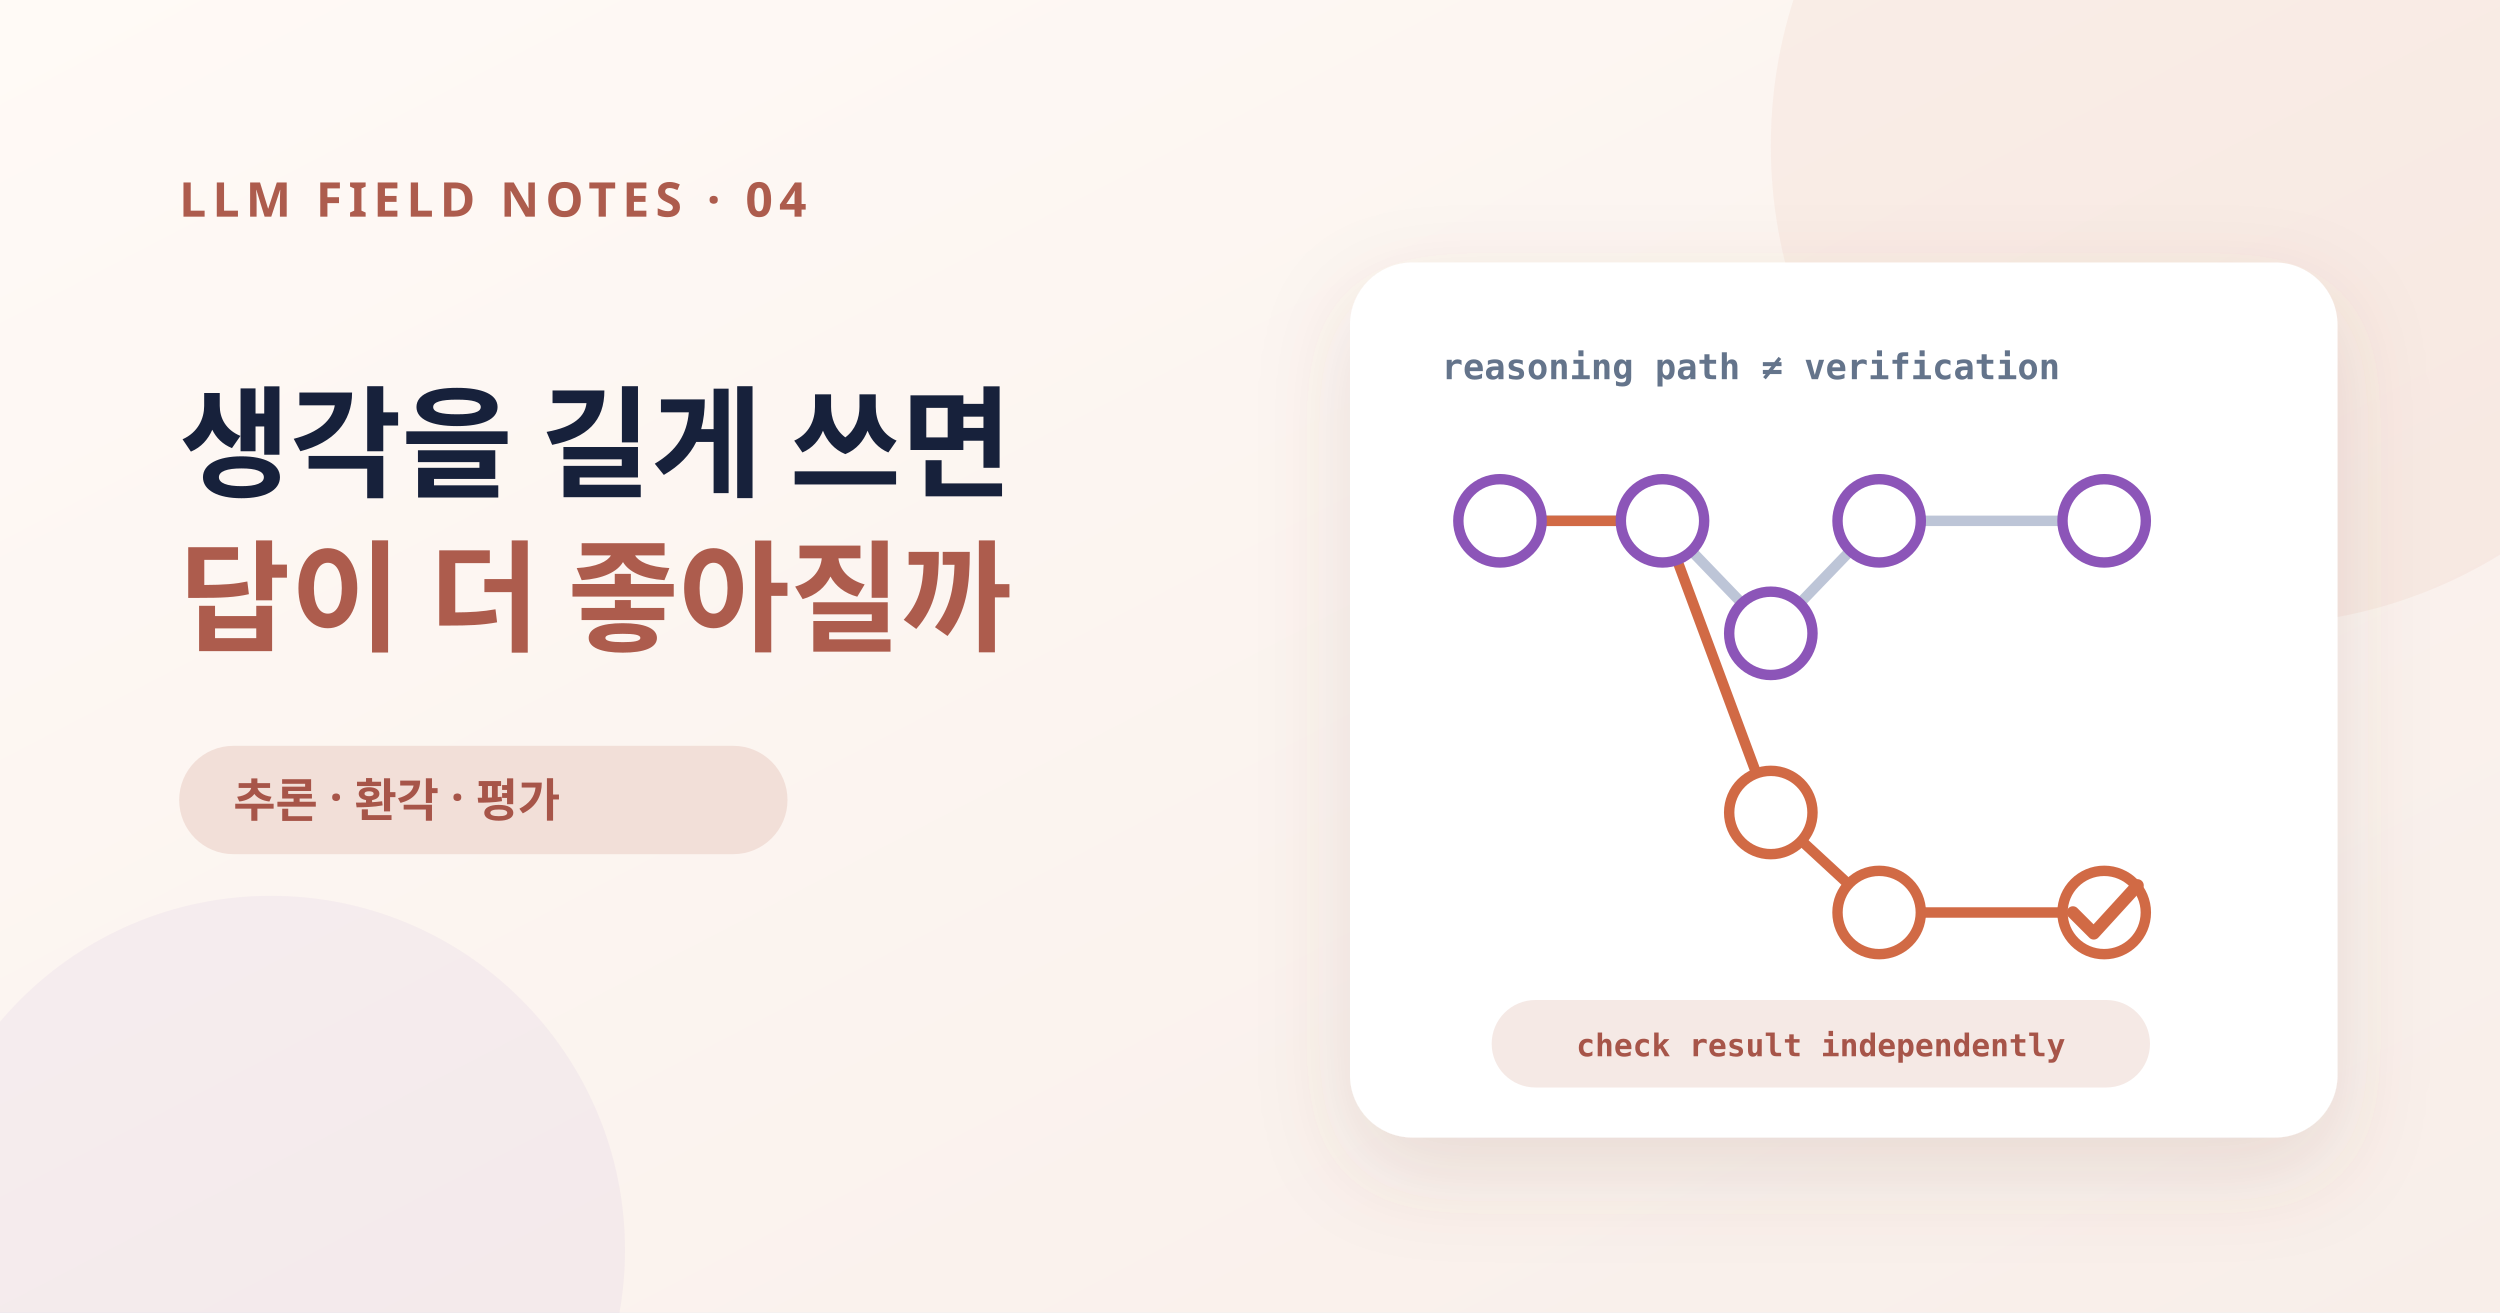
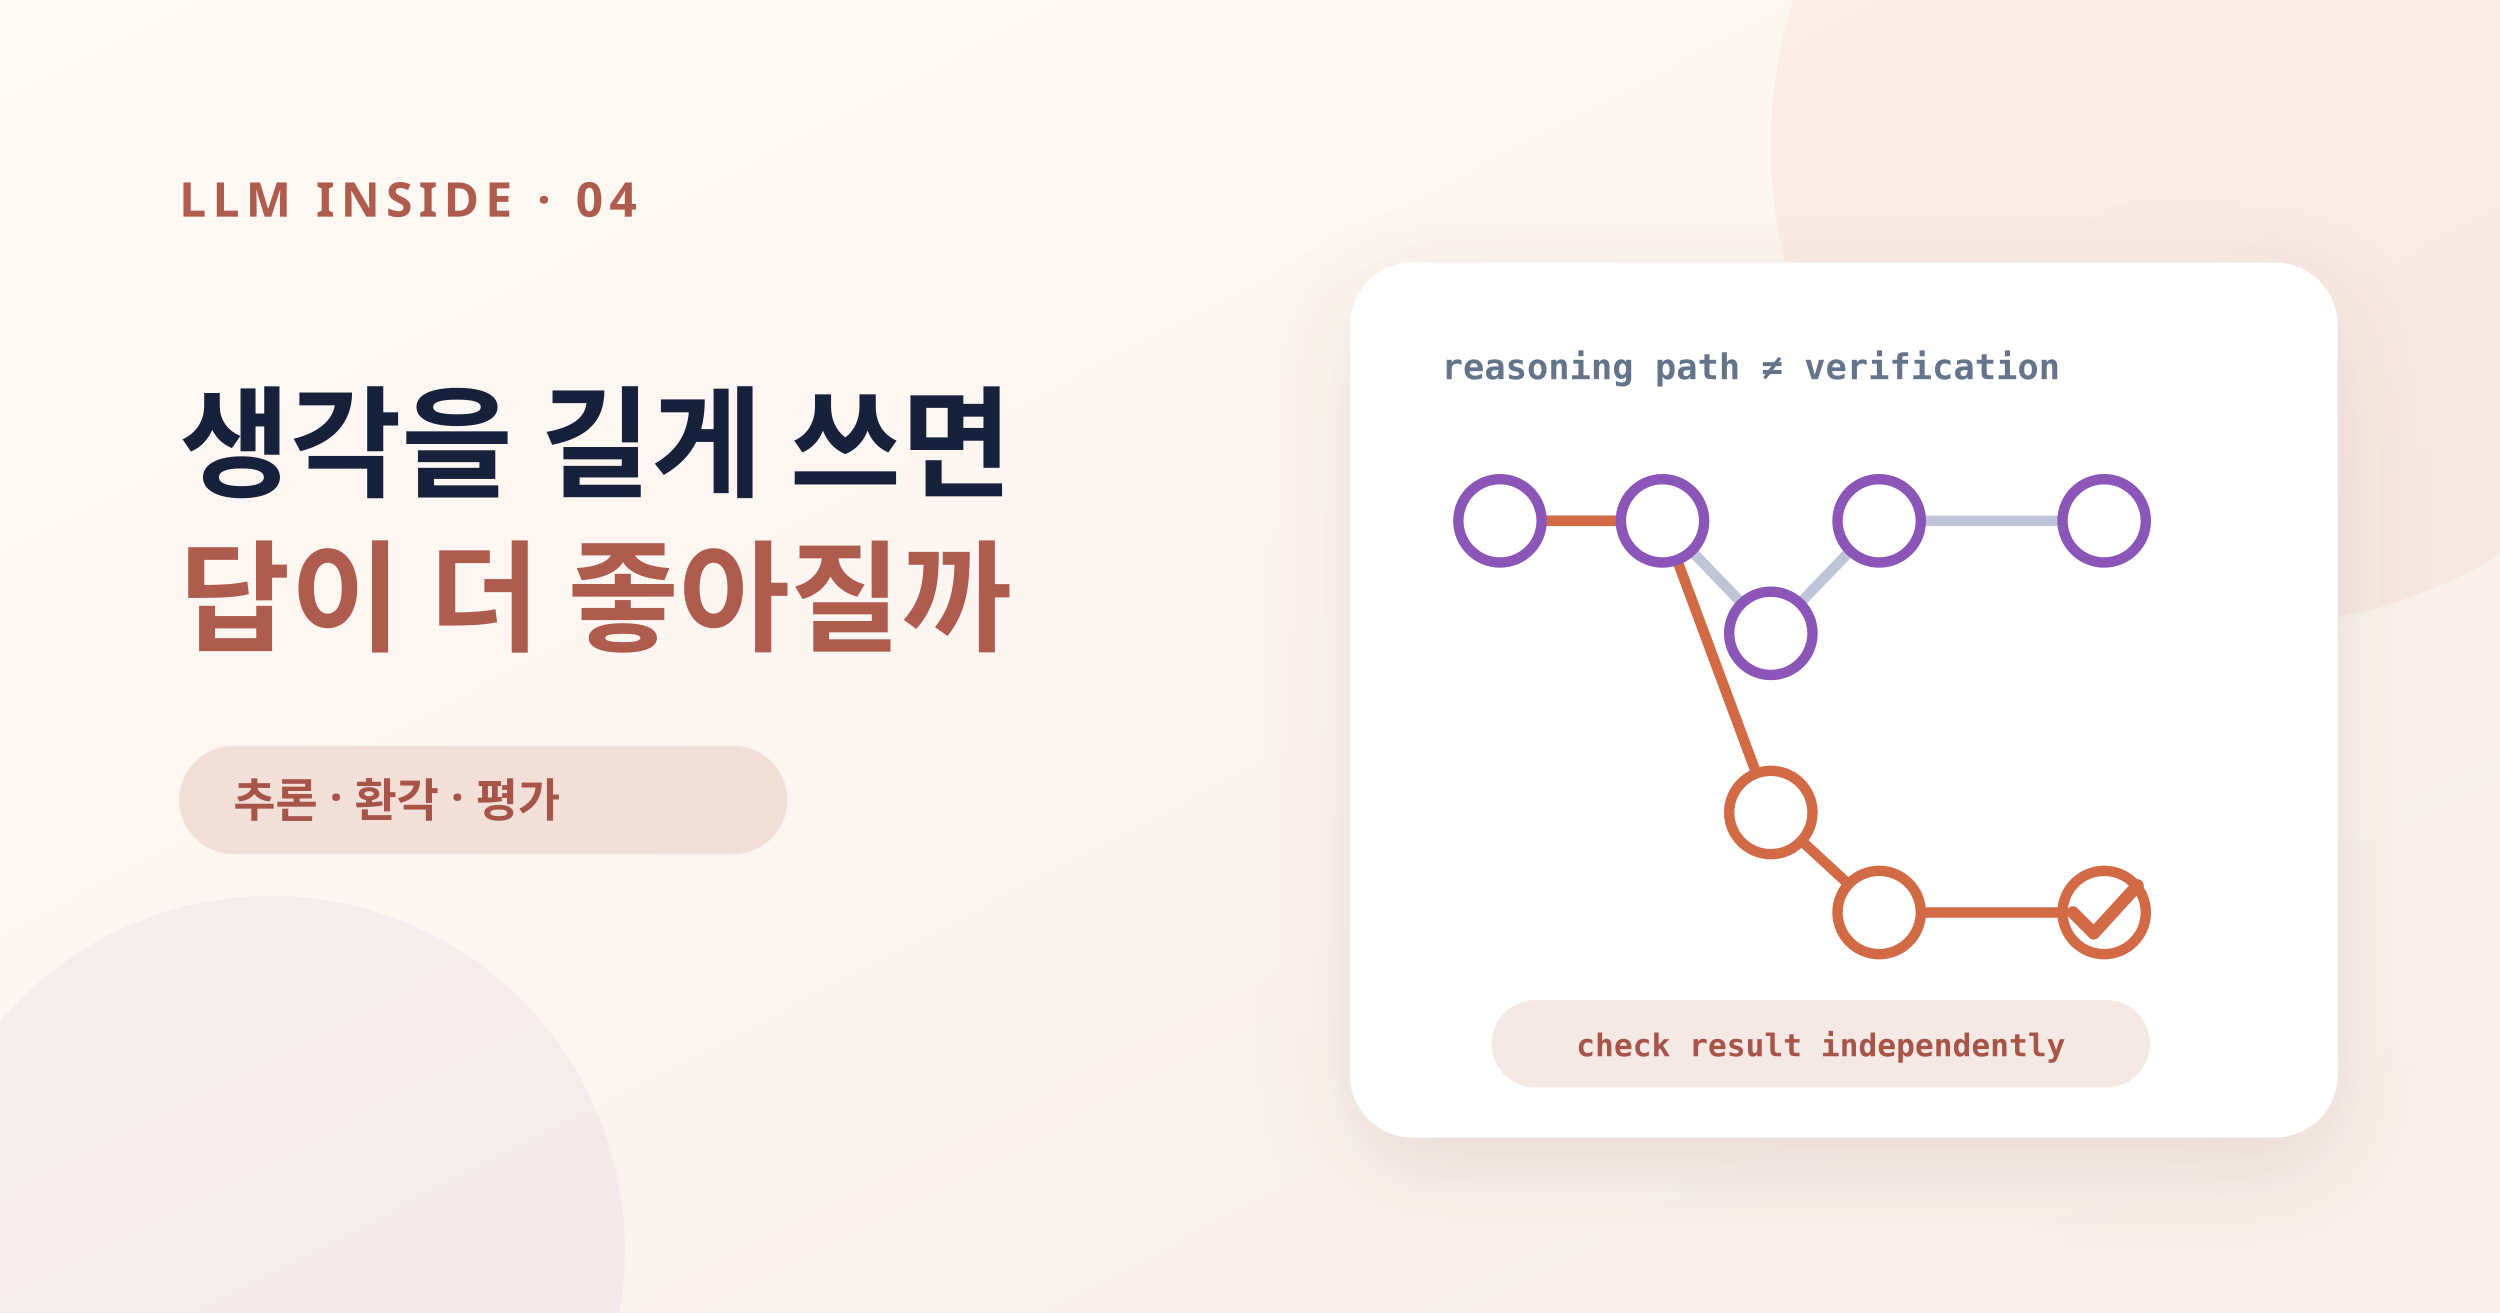
- <svg xmlns="http://www.w3.org/2000/svg" viewBox="0 0 1200 630" role="img" aria-label="LLM 현장 노트 4편, 추론과 환각과 평가">
+ <svg xmlns="http://www.w3.org/2000/svg" viewBox="0 0 1200 630" role="img" aria-label="LLM 인사이드 4편, 추론과 환각과 평가">
  <defs>
    <linearGradient id="bg" x1="0" y1="0" x2="1" y2="1">
      <stop offset="0" stop-color="#fffaf6" />
      <stop offset="1" stop-color="#f8eee9" />
    </linearGradient>
    <linearGradient id="accent" x1="0" y1="0" x2="1" y2="1">
      <stop offset="0" stop-color="#d16a45" />
      <stop offset="1" stop-color="#8c55b8" />
    </linearGradient>
    <filter id="shadow" x="-20%" y="-20%" width="140%" height="140%">
      <feDropShadow dx="0" dy="16" stdDeviation="22" flood-color="#7d4f4b" flood-opacity="0.14" />
    </filter>
  </defs>
  <rect width="1200" height="630" fill="url(#bg)" />
  <circle cx="1080" cy="70" r="230" fill="#d16a45" opacity="0.07" />
  <circle cx="130" cy="600" r="170" fill="#8c55b8" opacity="0.06" />
-   <text x="86" y="104" font-family="Pretendard,'Pretendard Variable','Malgun Gothic','Apple SD Gothic Neo','Noto Sans KR',sans-serif" font-size="23" font-weight="750" letter-spacing="3" fill="#ad5c4d">LLM FIELD NOTES · 04</text>
+   <text x="86" y="104" font-family="Pretendard,'Pretendard Variable','Malgun Gothic','Apple SD Gothic Neo','Noto Sans KR',sans-serif" font-size="23" font-weight="750" letter-spacing="3" fill="#ad5c4d">LLM INSIDE · 04</text>
  <text x="86" y="234" font-family="Pretendard,'Pretendard Variable','Malgun Gothic','Apple SD Gothic Neo','Noto Sans KR',sans-serif" font-size="58" font-weight="800" fill="#17213b">생각을 길게 쓰면</text>
  <text x="86" y="308" font-family="Pretendard,'Pretendard Variable','Malgun Gothic','Apple SD Gothic Neo','Noto Sans KR',sans-serif" font-size="58" font-weight="800" fill="#ad5c4d">답이 더 좋아질까</text>
  <rect x="86" y="358" width="292" height="52" rx="26" fill="#f2dfd8" />
  <text x="112" y="392" font-family="Pretendard,'Pretendard Variable','Malgun Gothic','Apple SD Gothic Neo','Noto Sans KR',sans-serif" font-size="22" font-weight="700" fill="#a75549">추론 · 환각 · 평가</text>
  <g filter="url(#shadow)">
    <rect x="648" y="126" width="474" height="420" rx="30" fill="#ffffff" />
  </g>
  <text x="692" y="182" font-family="ui-monospace,SFMono-Regular,Menlo,monospace" font-size="17" font-weight="700" fill="#64748b">reasoning path ≠ verification</text>
  <g fill="none" stroke-width="5" stroke-linecap="round" stroke-linejoin="round">
    <path d="M720 250 H798 L850 304 L902 250 H1010" stroke="#bdc5d7" />
    <path d="M720 250 H798 L850 390 L902 438 H1010" stroke="#d16a45" />
  </g>
  <g fill="#ffffff" stroke-width="5">
    <circle cx="720" cy="250" r="20" stroke="#8c55b8" />
    <circle cx="798" cy="250" r="20" stroke="#8c55b8" />
    <circle cx="850" cy="304" r="20" stroke="#8c55b8" />
    <circle cx="902" cy="250" r="20" stroke="#8c55b8" />
    <circle cx="1010" cy="250" r="20" stroke="#8c55b8" />
    <circle cx="850" cy="390" r="20" stroke="#d16a45" />
    <circle cx="902" cy="438" r="20" stroke="#d16a45" />
    <circle cx="1010" cy="438" r="20" stroke="#d16a45" />
  </g>
  <path d="M995 438 L1005 448 L1026 425" fill="none" stroke="#d16a45" stroke-width="6" stroke-linecap="round" stroke-linejoin="round" />
  <rect x="716" y="480" width="316" height="42" rx="21" fill="#f5e9e5" />
  <text x="874" y="507" text-anchor="middle" font-family="ui-monospace,SFMono-Regular,Menlo,monospace" font-size="15" font-weight="800" fill="#a75549">check result independently</text>
</svg>
